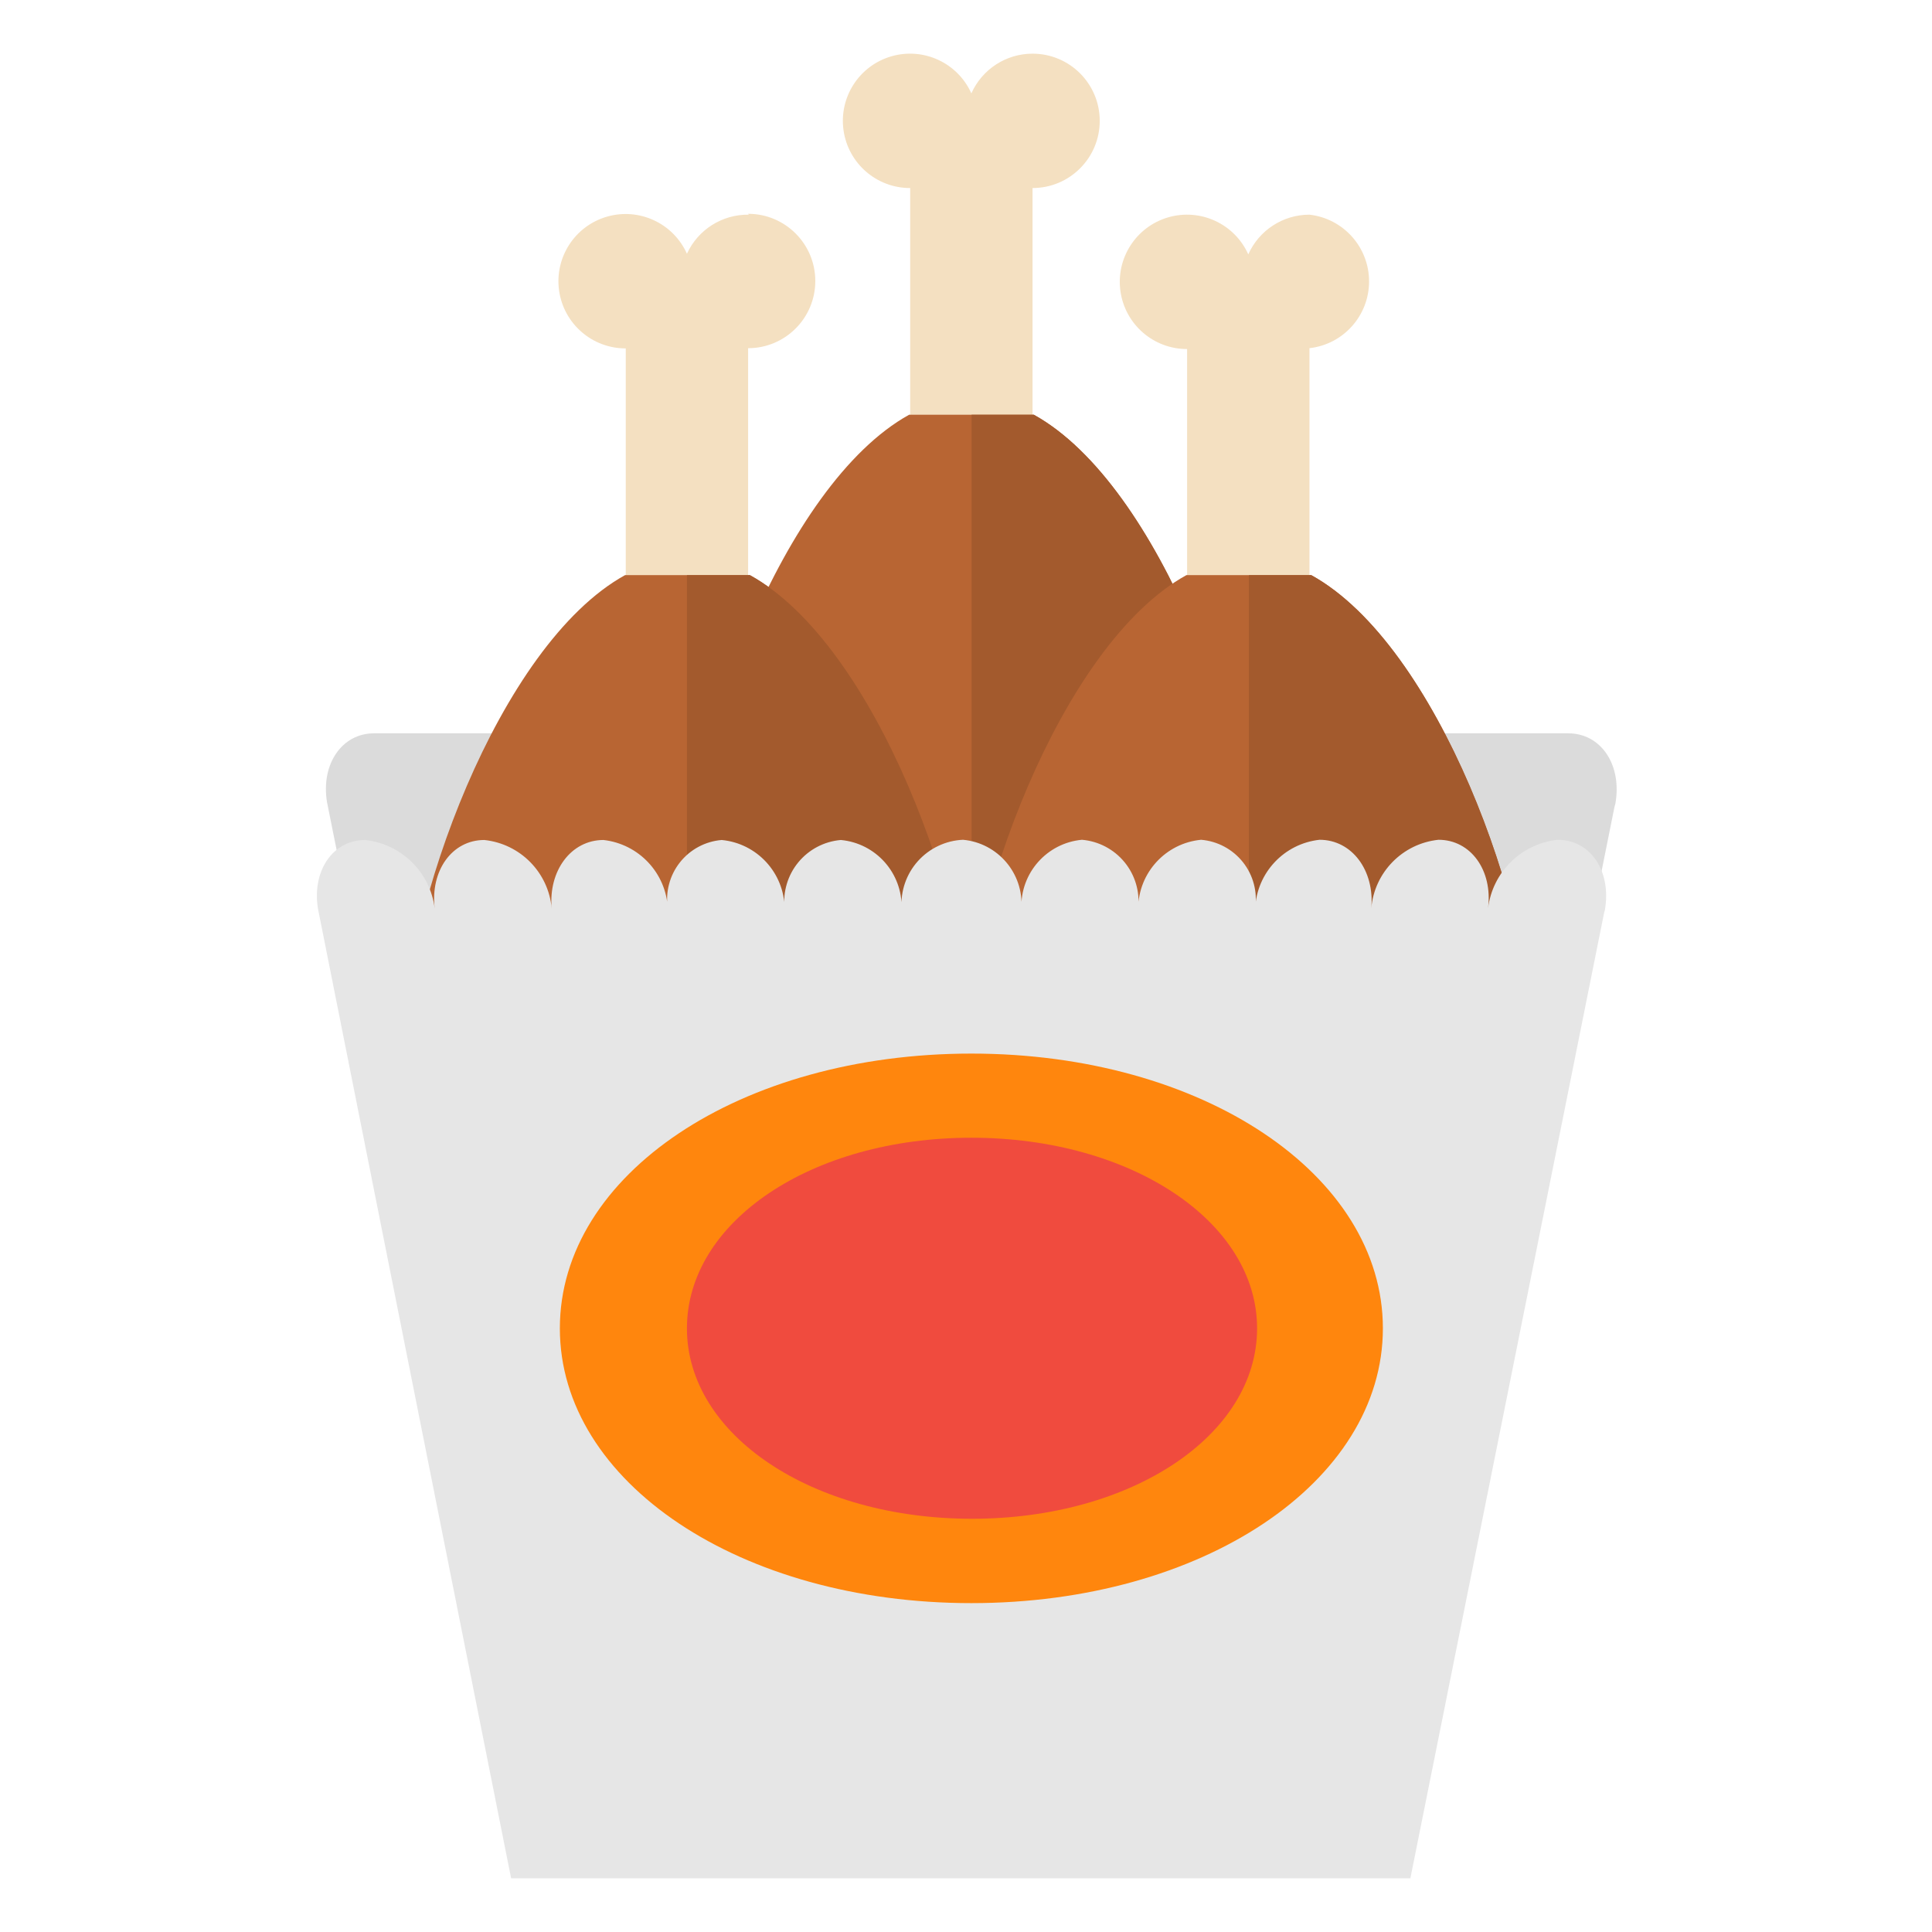
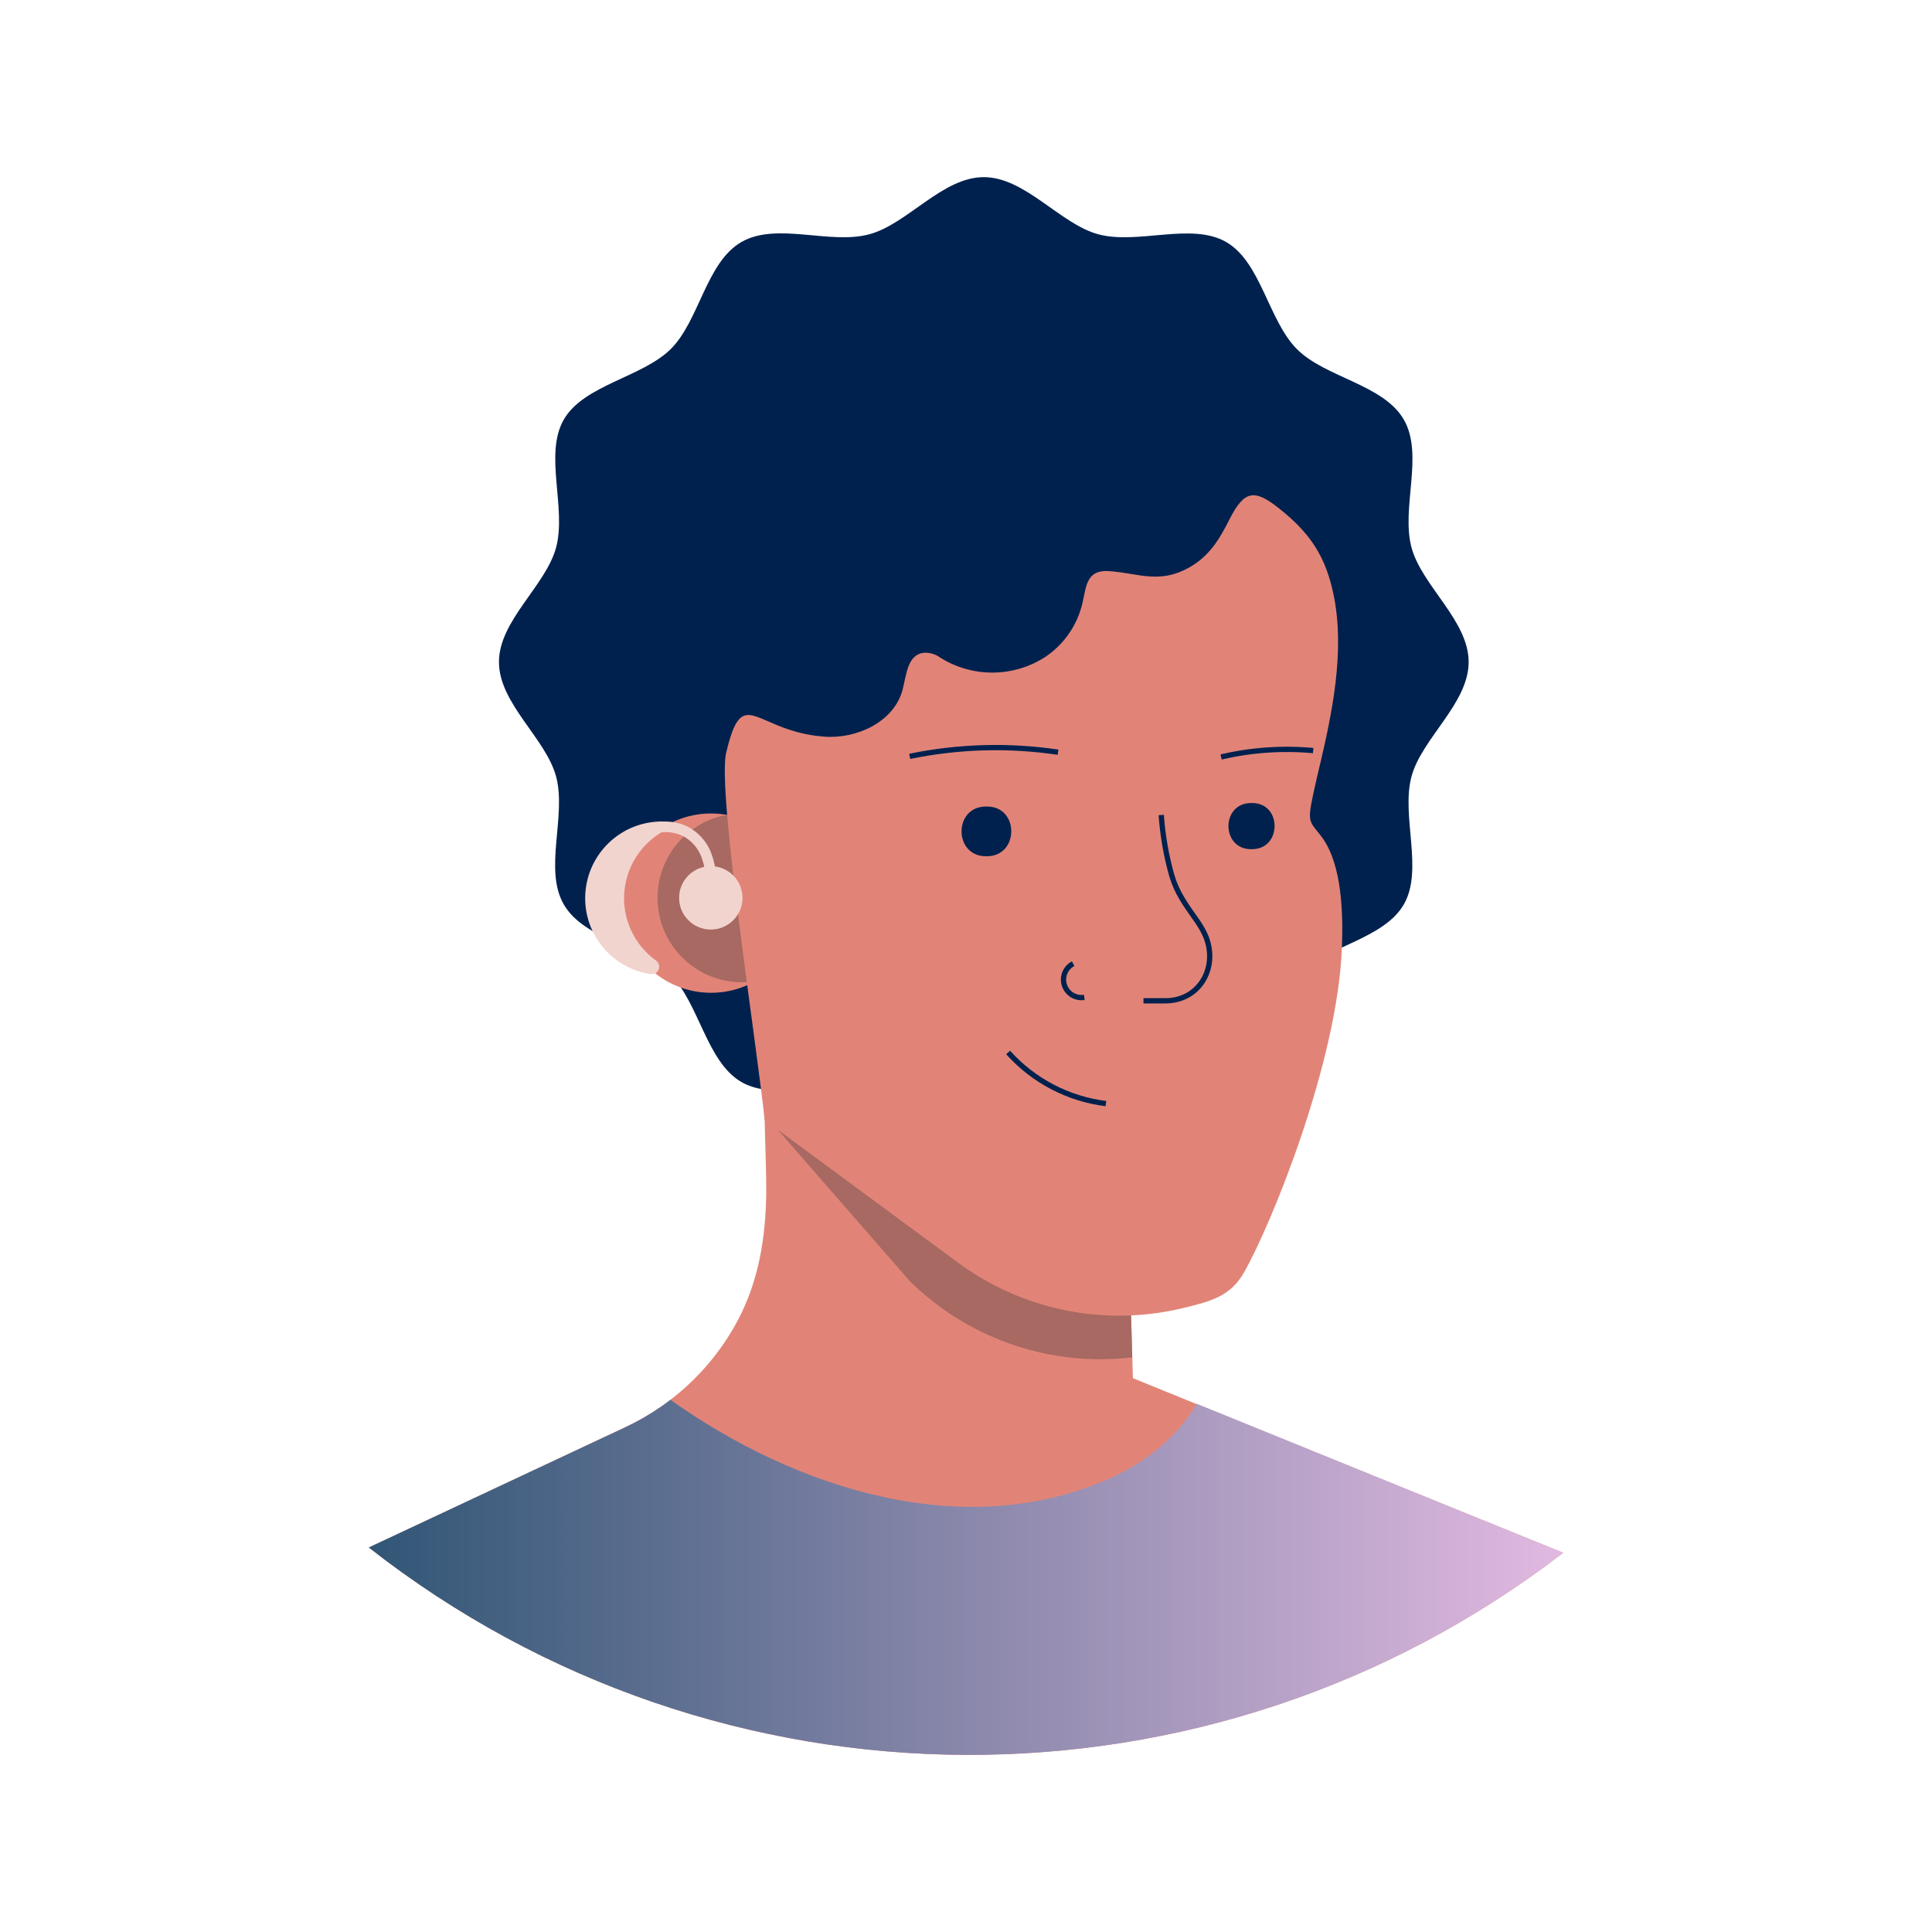
- <svg xmlns="http://www.w3.org/2000/svg" viewBox="0 0 90 90">
+ <svg xmlns="http://www.w3.org/2000/svg" id="Layer_1" data-name="Layer 1" viewBox="0 0 366.34 366.34">
  <defs>
-     <style>.cls-1{fill:#dbdbdb;}.cls-2{fill:#f4e0c1;}.cls-3{fill:#b86533;}.cls-4{fill:#a35a2d;}.cls-5{fill:#e6e6e6;}.cls-6{fill:#ff860d;}.cls-7{fill:#f04b3e;}</style>
+     <style>.cls-1{fill:#00214e;}.cls-2{fill:#e18477;}.cls-3{fill:#a76962;}.cls-4,.cls-7{fill:none;stroke-miterlimit:10;}.cls-4{stroke:#00214e;}.cls-5{fill:url(#linear-gradient);}.cls-6{fill:#f2d4cf;}.cls-7{stroke:#f2d4cf;stroke-width:2px;}</style>
+     <linearGradient id="linear-gradient" x1="69.93" y1="299.08" x2="296.41" y2="299.08" gradientUnits="userSpaceOnUse">
+       <stop offset="0" stop-color="#315676" />
+       <stop offset="1" stop-color="#e1b9e0" />
+     </linearGradient>
  </defs>
-   <g id="fried-chicken">
-     <g id="fried-chicken-2" data-name="fried-chicken">
-       <path class="cls-1" d="M75.25,37.44c.32-1.8-.66-3.28-2.2-3.28H17.43c-1.51,0-2.48,1.44-2.2,3.19h0L24.3,82.53H66.19l9-44.85C75.2,37.6,75.23,37.52,75.25,37.44Z" />
-       <path class="cls-2" d="M48.1,2.5a3.12,3.12,0,0,0-2.85,1.85,3.13,3.13,0,1,0-2.85,4.41V28h5.7V8.76a3.13,3.13,0,0,0,0-6.26Z" />
-       <path class="cls-3" d="M48.16,19.32H42.35C36.44,22.59,32,35,32,41.26a13.23,13.23,0,1,0,26.46,0C58.48,35,54.07,22.59,48.16,19.32Z" />
-       <path class="cls-4" d="M48.16,19.32h-2.9V54.49A13.23,13.23,0,0,0,58.48,41.26C58.48,35,54.07,22.59,48.16,19.32Z" />
-       <path class="cls-2" d="M61,10a3.12,3.12,0,0,0-2.85,1.85,3.13,3.13,0,1,0-2.85,4.41V35.44H61V16.22A3.13,3.13,0,0,0,61,10Z" />
-       <path class="cls-3" d="M61.08,26.79H55.27c-5.91,3.26-10.33,15.63-10.33,21.94a13.23,13.23,0,1,0,26.46,0C71.41,42.42,67,30.05,61.08,26.79Z" />
-       <path class="cls-4" d="M61.08,26.79h-2.9V62A13.23,13.23,0,0,0,71.41,48.73C71.41,42.42,67,30.05,61.08,26.79Z" />
-       <path class="cls-2" d="M34.88,10A3.12,3.12,0,0,0,32,11.82a3.13,3.13,0,1,0-2.85,4.41V35.44h5.7V16.22a3.13,3.13,0,0,0,0-6.26Z" />
-       <path class="cls-3" d="M34.93,26.79H29.12C23.21,30.05,18.8,42.42,18.8,48.73a13.23,13.23,0,1,0,26.46,0C45.26,42.42,40.84,30.05,34.93,26.79Z" />
-       <path class="cls-4" d="M34.93,26.79H32V62A13.23,13.23,0,0,0,45.26,48.73C45.26,42.42,40.84,30.05,34.93,26.79Z" />
-       <path class="cls-5" d="M74.76,42.4c.32-1.8-.66-3.28-2.2-3.28a3.66,3.66,0,0,0-3.24,3.19h0c.22-1.76-.8-3.19-2.31-3.19a3.51,3.51,0,0,0-3.13,3.19h0c.16-1.76-.9-3.19-2.41-3.19a3.37,3.37,0,0,0-3,3.19h0a2.78,2.78,0,0,0-2.52-3.19,3.24,3.24,0,0,0-2.93,3.19h0a2.88,2.88,0,0,0-2.62-3.19,3.11,3.11,0,0,0-2.82,3.19h0a3,3,0,0,0-2.72-3.19A3,3,0,0,0,42,42.32h0a3.12,3.12,0,0,0-2.83-3.19,2.88,2.88,0,0,0-2.62,3.19h0a3.24,3.24,0,0,0-2.93-3.19,2.77,2.77,0,0,0-2.51,3.19h0a3.38,3.38,0,0,0-3-3.19c-1.51,0-2.57,1.44-2.41,3.19h0a3.52,3.52,0,0,0-3.14-3.19c-1.51,0-2.52,1.44-2.31,3.19h0a3.66,3.66,0,0,0-3.24-3.19c-1.51,0-2.48,1.44-2.2,3.19h0L23.81,87.5H65.7l9-44.85C74.71,42.57,74.74,42.49,74.76,42.4Z" />
-       <path class="cls-6" d="M45.25,49.08c-10.75,0-19.17,5.62-19.17,12.8s8.42,12.8,19.17,12.8,19.17-5.63,19.17-12.8S56,49.08,45.25,49.08Z" />
-       <path class="cls-7" d="M45.25,53C37.8,53,32,56.91,32,61.88s5.83,8.87,13.28,8.87,13.28-3.9,13.28-8.87S52.69,53,45.25,53Z" />
-     </g>
-   </g>
+   <path class="cls-1" d="M278.48,125.53c0,7.87-8.9,14.47-10.84,21.73-2,7.52,2.34,17.67-1.46,24.25s-14.87,8-20.28,13.37-6.71,16.42-13.38,20.28-16.73-.54-24.24,1.47c-7.26,1.94-13.86,10.84-21.74,10.84s-14.47-8.9-21.73-10.84c-7.51-2-17.67,2.34-24.24-1.47s-8-14.86-13.38-20.28-16.42-6.7-20.28-13.37.54-16.73-1.46-24.25c-1.94-7.26-10.84-13.86-10.84-21.73s8.9-14.47,10.84-21.73c2-7.52-2.34-17.67,1.46-24.25s14.87-8,20.28-13.37,6.7-16.42,13.38-20.28,16.73.54,24.24-1.47c7.26-1.94,13.86-10.84,21.73-10.84s14.48,8.9,21.74,10.84c7.51,2,17.66-2.34,24.24,1.47s8,14.86,13.38,20.28,16.42,6.7,20.28,13.37-.55,16.73,1.46,24.25C269.58,111.06,278.48,117.66,278.48,125.53Z" />
+   <circle class="cls-2" cx="134.82" cy="171.25" r="17" />
+   <circle class="cls-3" cx="140.68" cy="170.25" r="16" />
+   <path class="cls-2" d="M296.41,294.43a184.56,184.56,0,0,1-226.48-1l48.66-22.81a46.83,46.83,0,0,0,6.65-3.82c.64-.44,1.28-.9,1.89-1.38a46.35,46.35,0,0,0,12.78-15.09c4-7.55,5.32-15.89,5.38-24.39,0-5.72-.31-11.44-.37-17.17q-.06-4.75-.1-9.51l2,1L152,203l2.41.41,27.88,4.74,31.12,5.3.94,32,.46,15.54v.33l12.1,4.92Z" />
+   <path class="cls-3" d="M214.69,257.38l-1.54.16a51.49,51.49,0,0,1-40.67-14.65L145.1,211.48c-.09-2.9-.2-1.1-.23-4q-.06-4.75-.1-9.51l2,1,5.2,2.69,2.41.41,27.88,4.74,31.12,5.3.94,32Z" />
+   <path class="cls-2" d="M139.93,136.65c-.79,1-1.49,2.95-2.24,6.11-1.73,7.33,5.85,55.46,7.3,69.62l36.42,26.86a51.51,51.51,0,0,0,42.29,8.94c5.87-1.39,9.59-2.29,12.24-7,5.12-9,17.69-39.79,18.51-61.51.23-6.16.08-15.56-3.72-20.82-1.85-2.55-2.8-2.6-2.13-6.21s1.68-7.47,2.51-11.21c2.29-10.33,4.12-22,.81-32.28-1.76-5.5-4.87-9.14-9.29-12.67-4.72-3.78-6.67-3.6-9.5,2-1.91,3.8-3.83,7-7.7,9.16-5.61,3.11-9.43,1.09-15,.66-4.88-.37-4.36,3.4-5.43,7a16.87,16.87,0,0,1-6.77,9.25,18.53,18.53,0,0,1-20,.11,4.75,4.75,0,0,0-2.85-.89c-3.34.18-3.49,4.19-4.25,7.07-1.61,6-8.62,9.32-14.85,8.84C146.12,138.92,142.5,133.26,139.93,136.65Z" />
+   <path class="cls-4" d="M220.19,154.54a57.27,57.27,0,0,0,2,11.48c1,3.31,2.52,5.37,4.52,8.22a18.39,18.39,0,0,1,1.79,3c2.64,5.94-.87,12.53-7.55,12.53h-4.13" />
+   <path class="cls-4" d="M191.16,199.57a29.83,29.83,0,0,0,18.54,9.69" />
+   <path class="cls-4" d="M172.49,143.42a80.57,80.57,0,0,1,28.13-.79" />
+   <path class="cls-4" d="M231.54,143.53A55,55,0,0,1,249,142.32" />
+   <path class="cls-5" d="M296.41,294.43a184.56,184.56,0,0,1-226.48-1l48.66-22.81a46.83,46.83,0,0,0,6.65-3.82c.64-.44,1.28-.9,1.89-1.38,23.55,16.76,55.69,27.33,83.49,14.82,6.62-3,12.7-7.84,16.3-14.06Z" />
+   <path class="cls-4" d="M203.49,182.73a3.41,3.41,0,0,0,2.11,6.39" />
+   <path class="cls-1" d="M187.17,152.93c6.11,0,6.11,9.38,0,9.43h-.27c-6.1-.05-6.1-9.38,0-9.43h.27Z" />
+   <path class="cls-1" d="M237.44,152.27c5.66,0,5.66,8.7,0,8.75h-.26c-5.66-.05-5.66-8.7,0-8.75h.26Z" />
+   <circle class="cls-6" cx="134.78" cy="170.25" r="6.01" />
+   <path class="cls-6" d="M123.39,184.72c-.38-.06-.76-.13-1.14-.22a14.55,14.55,0,0,1,3.3-28.73h0a.92.92,0,0,1,.42,1.74,14.56,14.56,0,0,0-1.59,24.62A1.43,1.43,0,0,1,123.39,184.72Z" />
+   <path class="cls-7" d="M123.06,157.35a8.76,8.76,0,0,1,6.42.07,8.4,8.4,0,0,1,4.58,5.09,12.89,12.89,0,0,1,.72,5" />
</svg>
